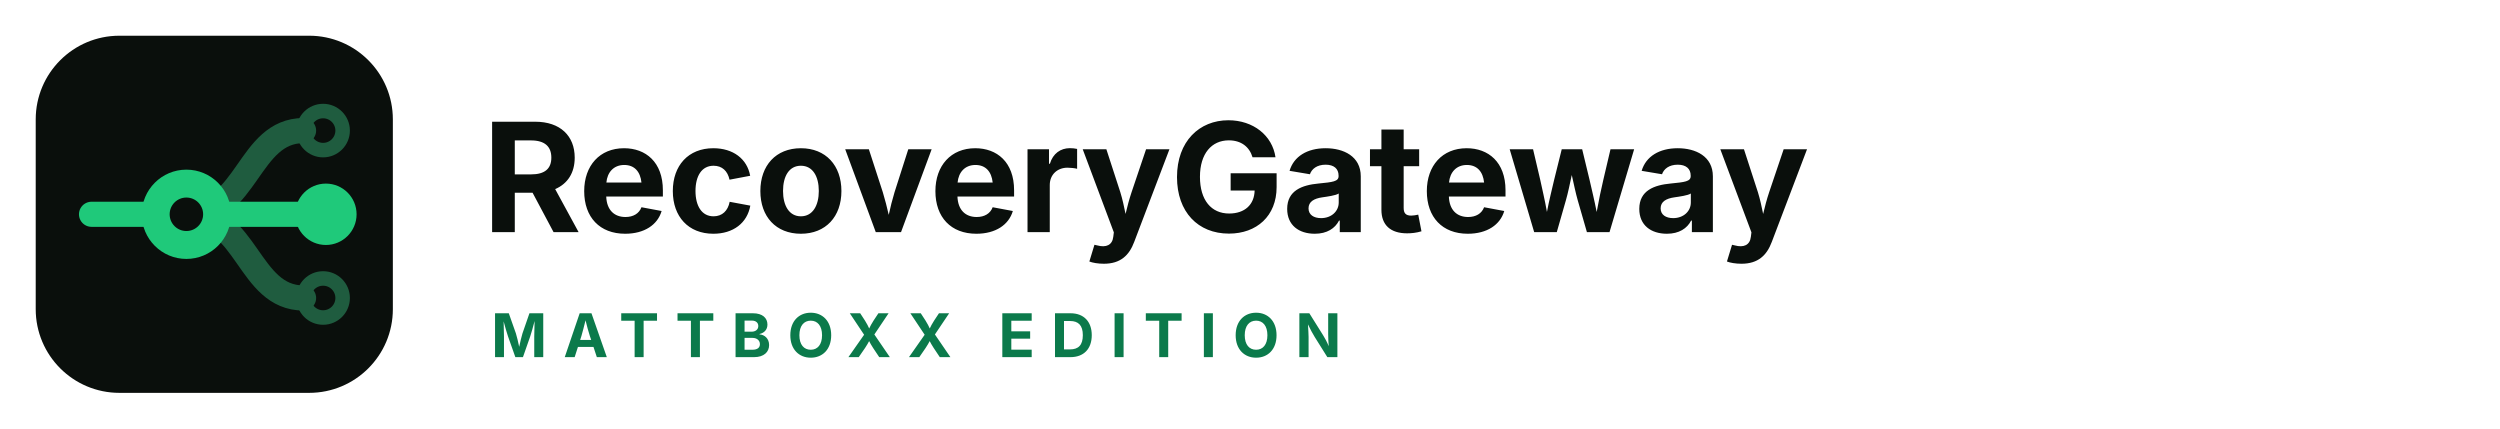
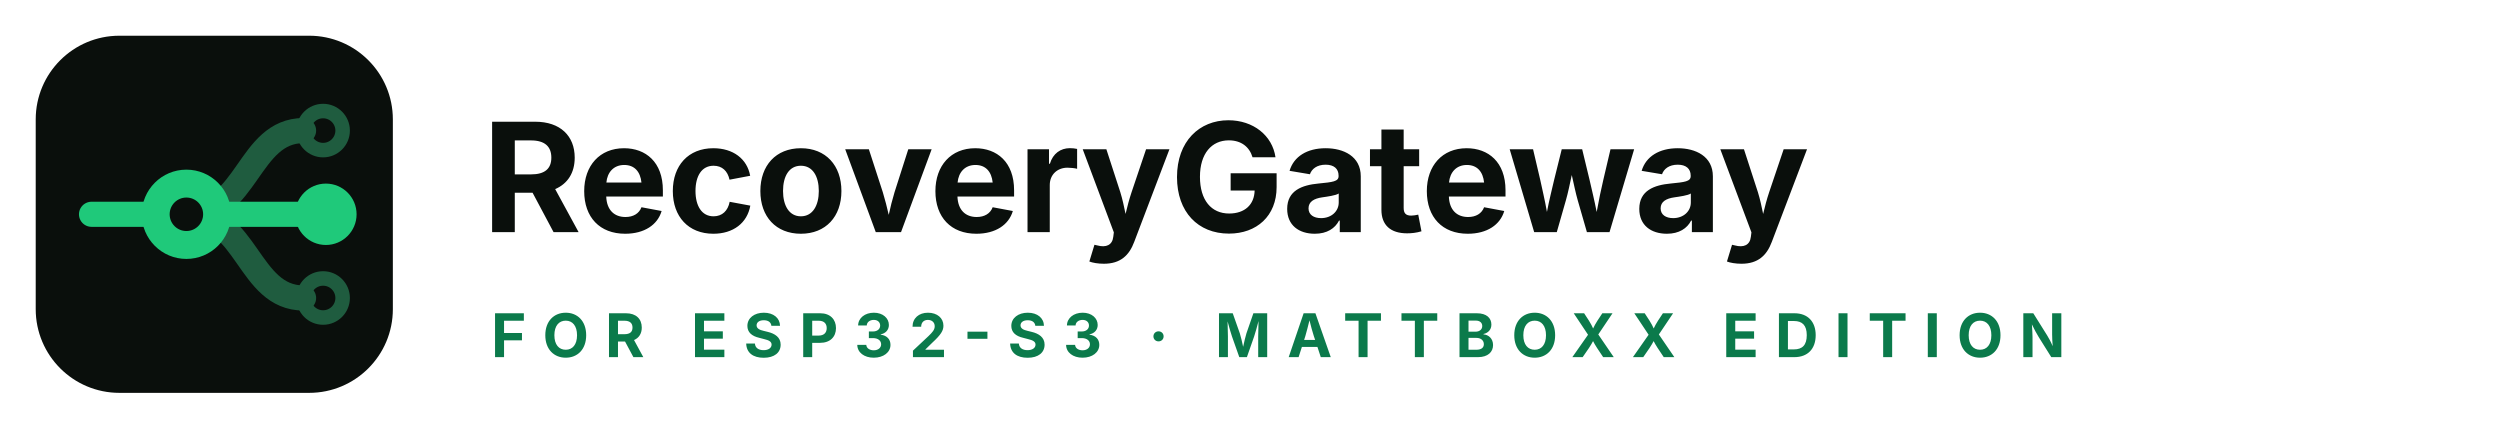
<svg xmlns="http://www.w3.org/2000/svg" viewBox="0 0 560 96" role="img" aria-labelledby="t">
  <g transform="translate(8 8) scale(1.25)">
    <rect width="64" height="64" rx="15" fill="#0A0F0C" />
    <g fill="none" stroke-linecap="round" stroke-width="4.5">
      <path d="M10 32h17" stroke="#1FC97A" />
      <path d="M27 32c11 0 11-15 21-15M27 32c11 0 11 15 21 15" stroke="#1F5C3F" />
      <path d="M27 32h21" stroke="#1FC97A" />
    </g>
    <circle cx="27" cy="32" r="8" fill="#1FC97A" />
    <circle cx="27" cy="32" r="3" fill="#0A0F0C" />
    <circle cx="52" cy="32" r="5.5" fill="#1FC97A" />
    <circle cx="51.5" cy="17" r="3.5" fill="none" stroke="#1F5C3F" stroke-width="2.6" />
    <circle cx="51.5" cy="47" r="3.5" fill="none" stroke="#1F5C3F" stroke-width="2.6" />
  </g>
  <g font-family="Inter, 'Segoe UI', Roboto, 'Helvetica Neue', Arial, sans-serif">
    <text x="108" y="52" font-size="34" font-weight="650" letter-spacing="-0.4" fill="#0A0F0C">RecoveryGateway</text>
-     <text x="110" y="80" font-size="13.5" font-weight="650" letter-spacing="3.6" fill="#0B7A4B">MATTBOXX EDITION</text>
+     <text x="110" y="80" font-size="13.5" font-weight="650" letter-spacing="3.6" fill="#0B7A4B">FOR ESP32-S3 · MATTBOXX EDITION</text>
  </g>
</svg>
